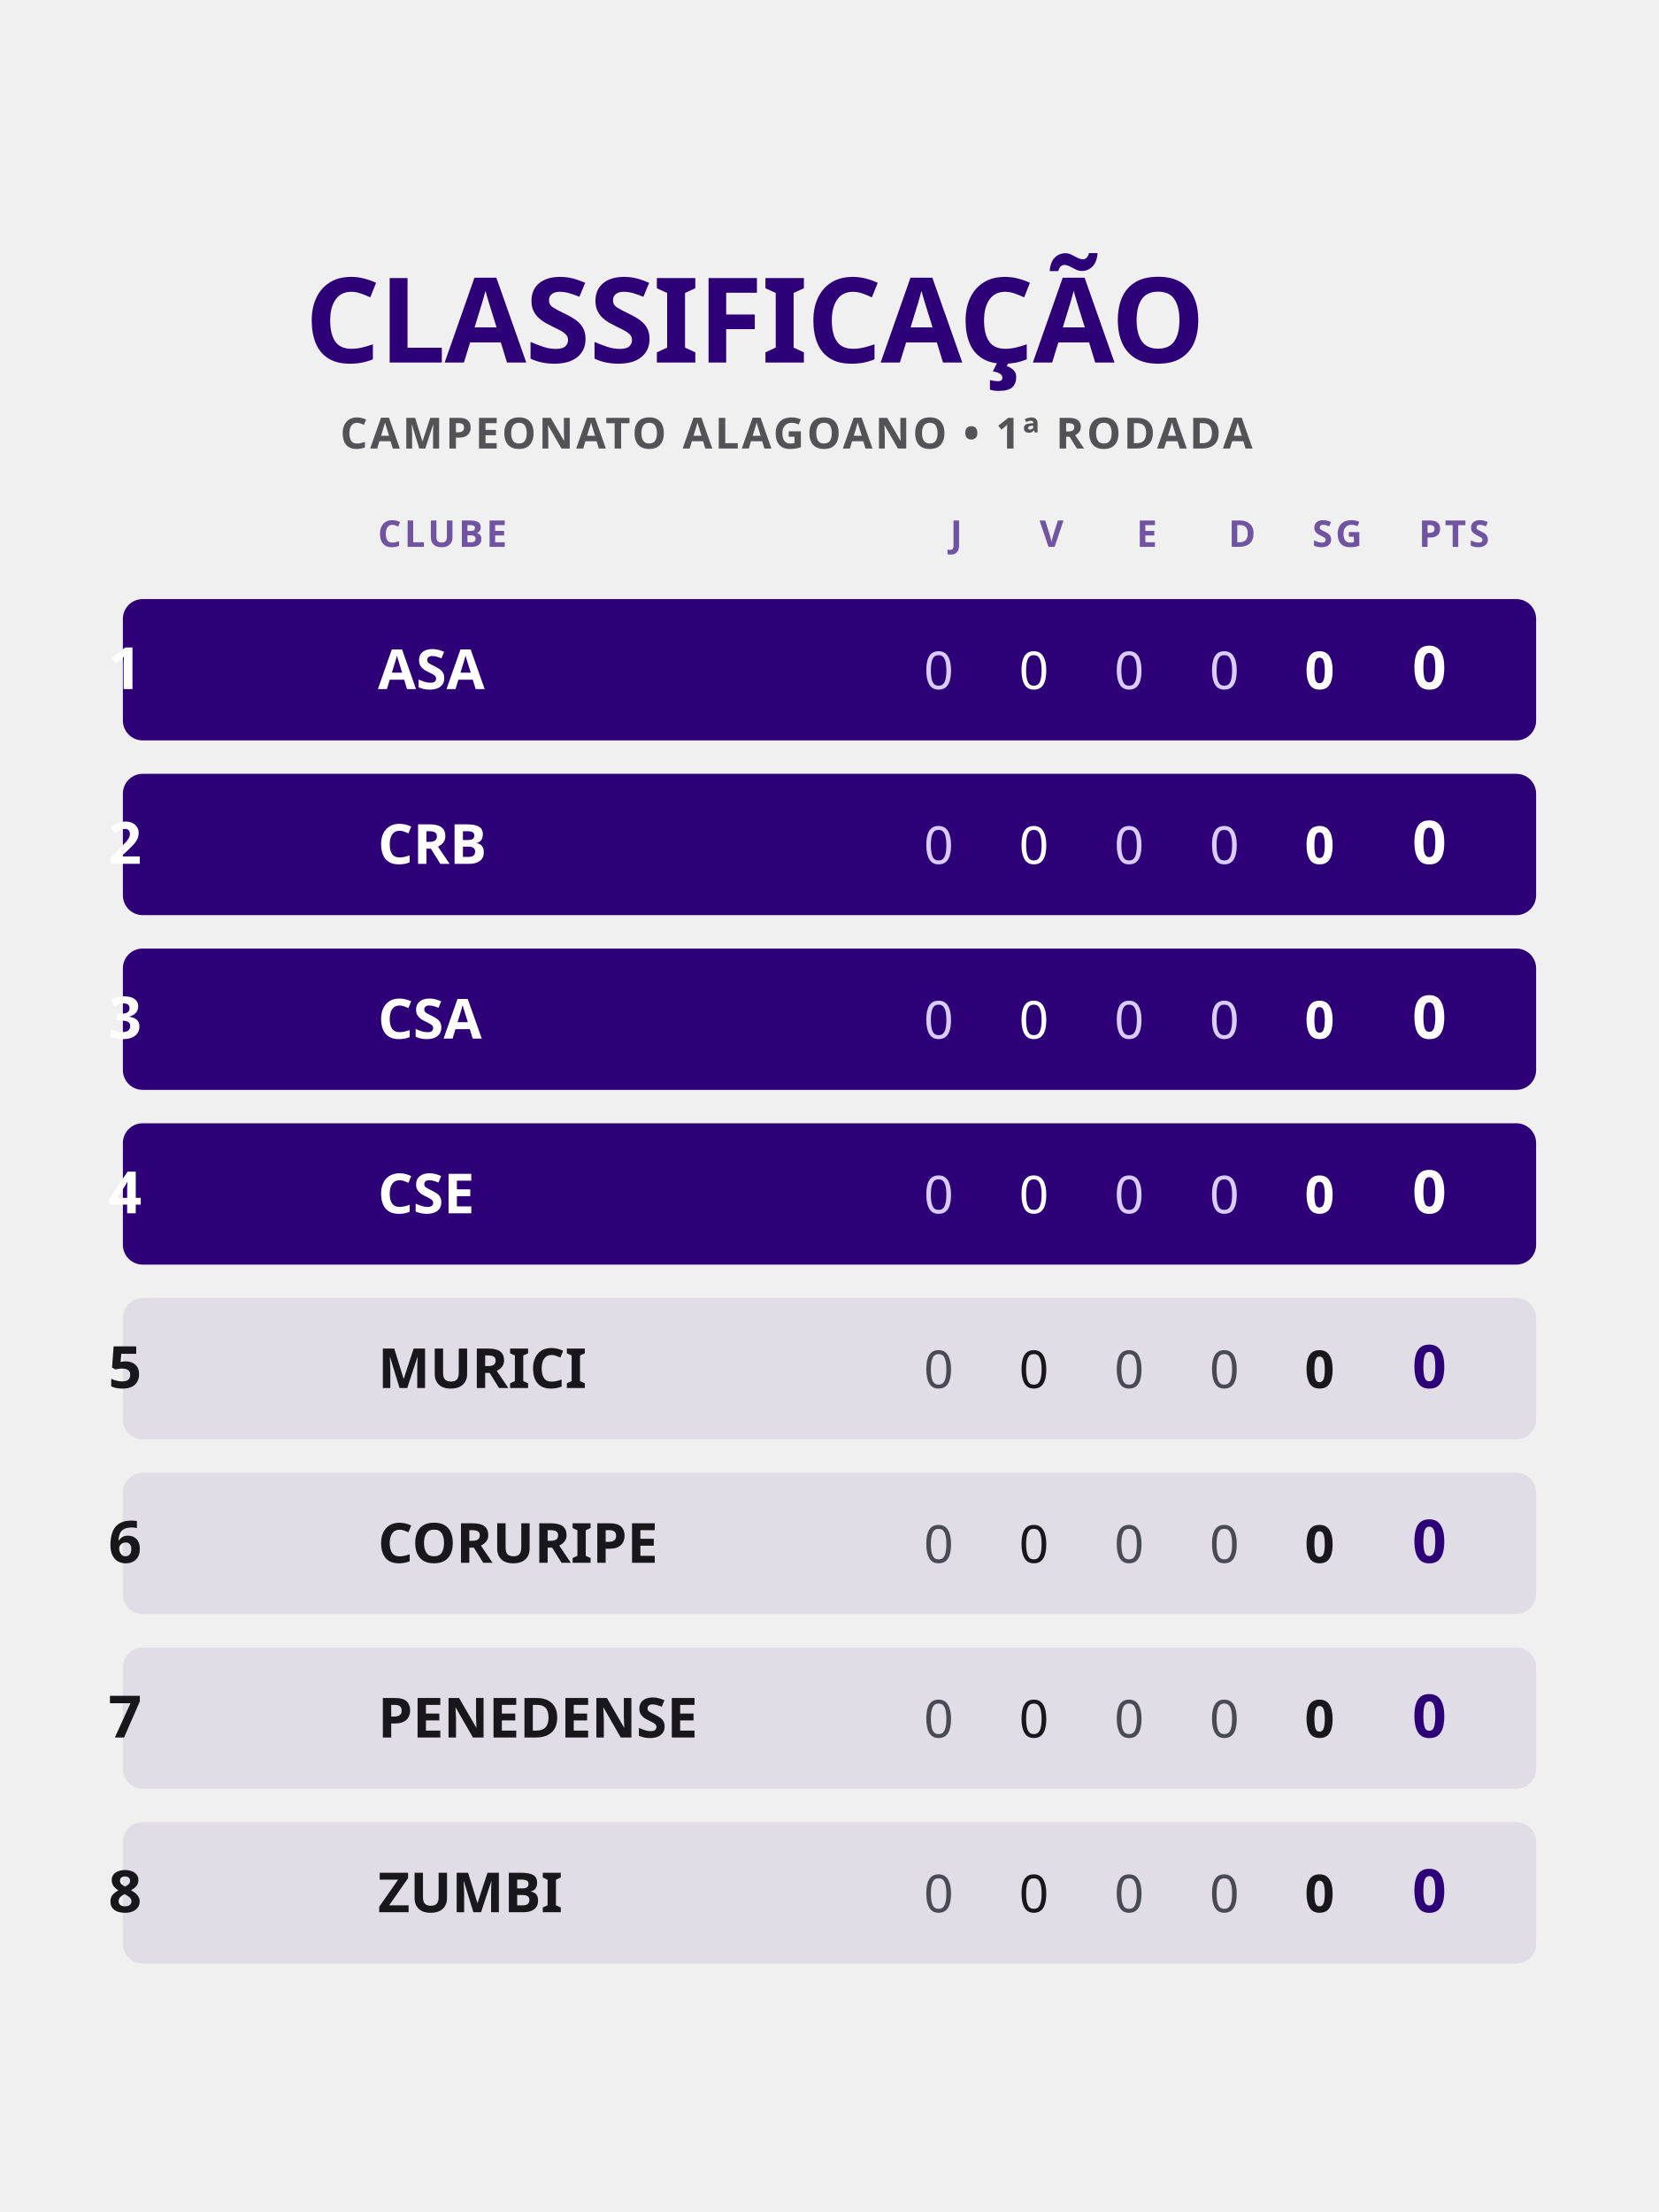
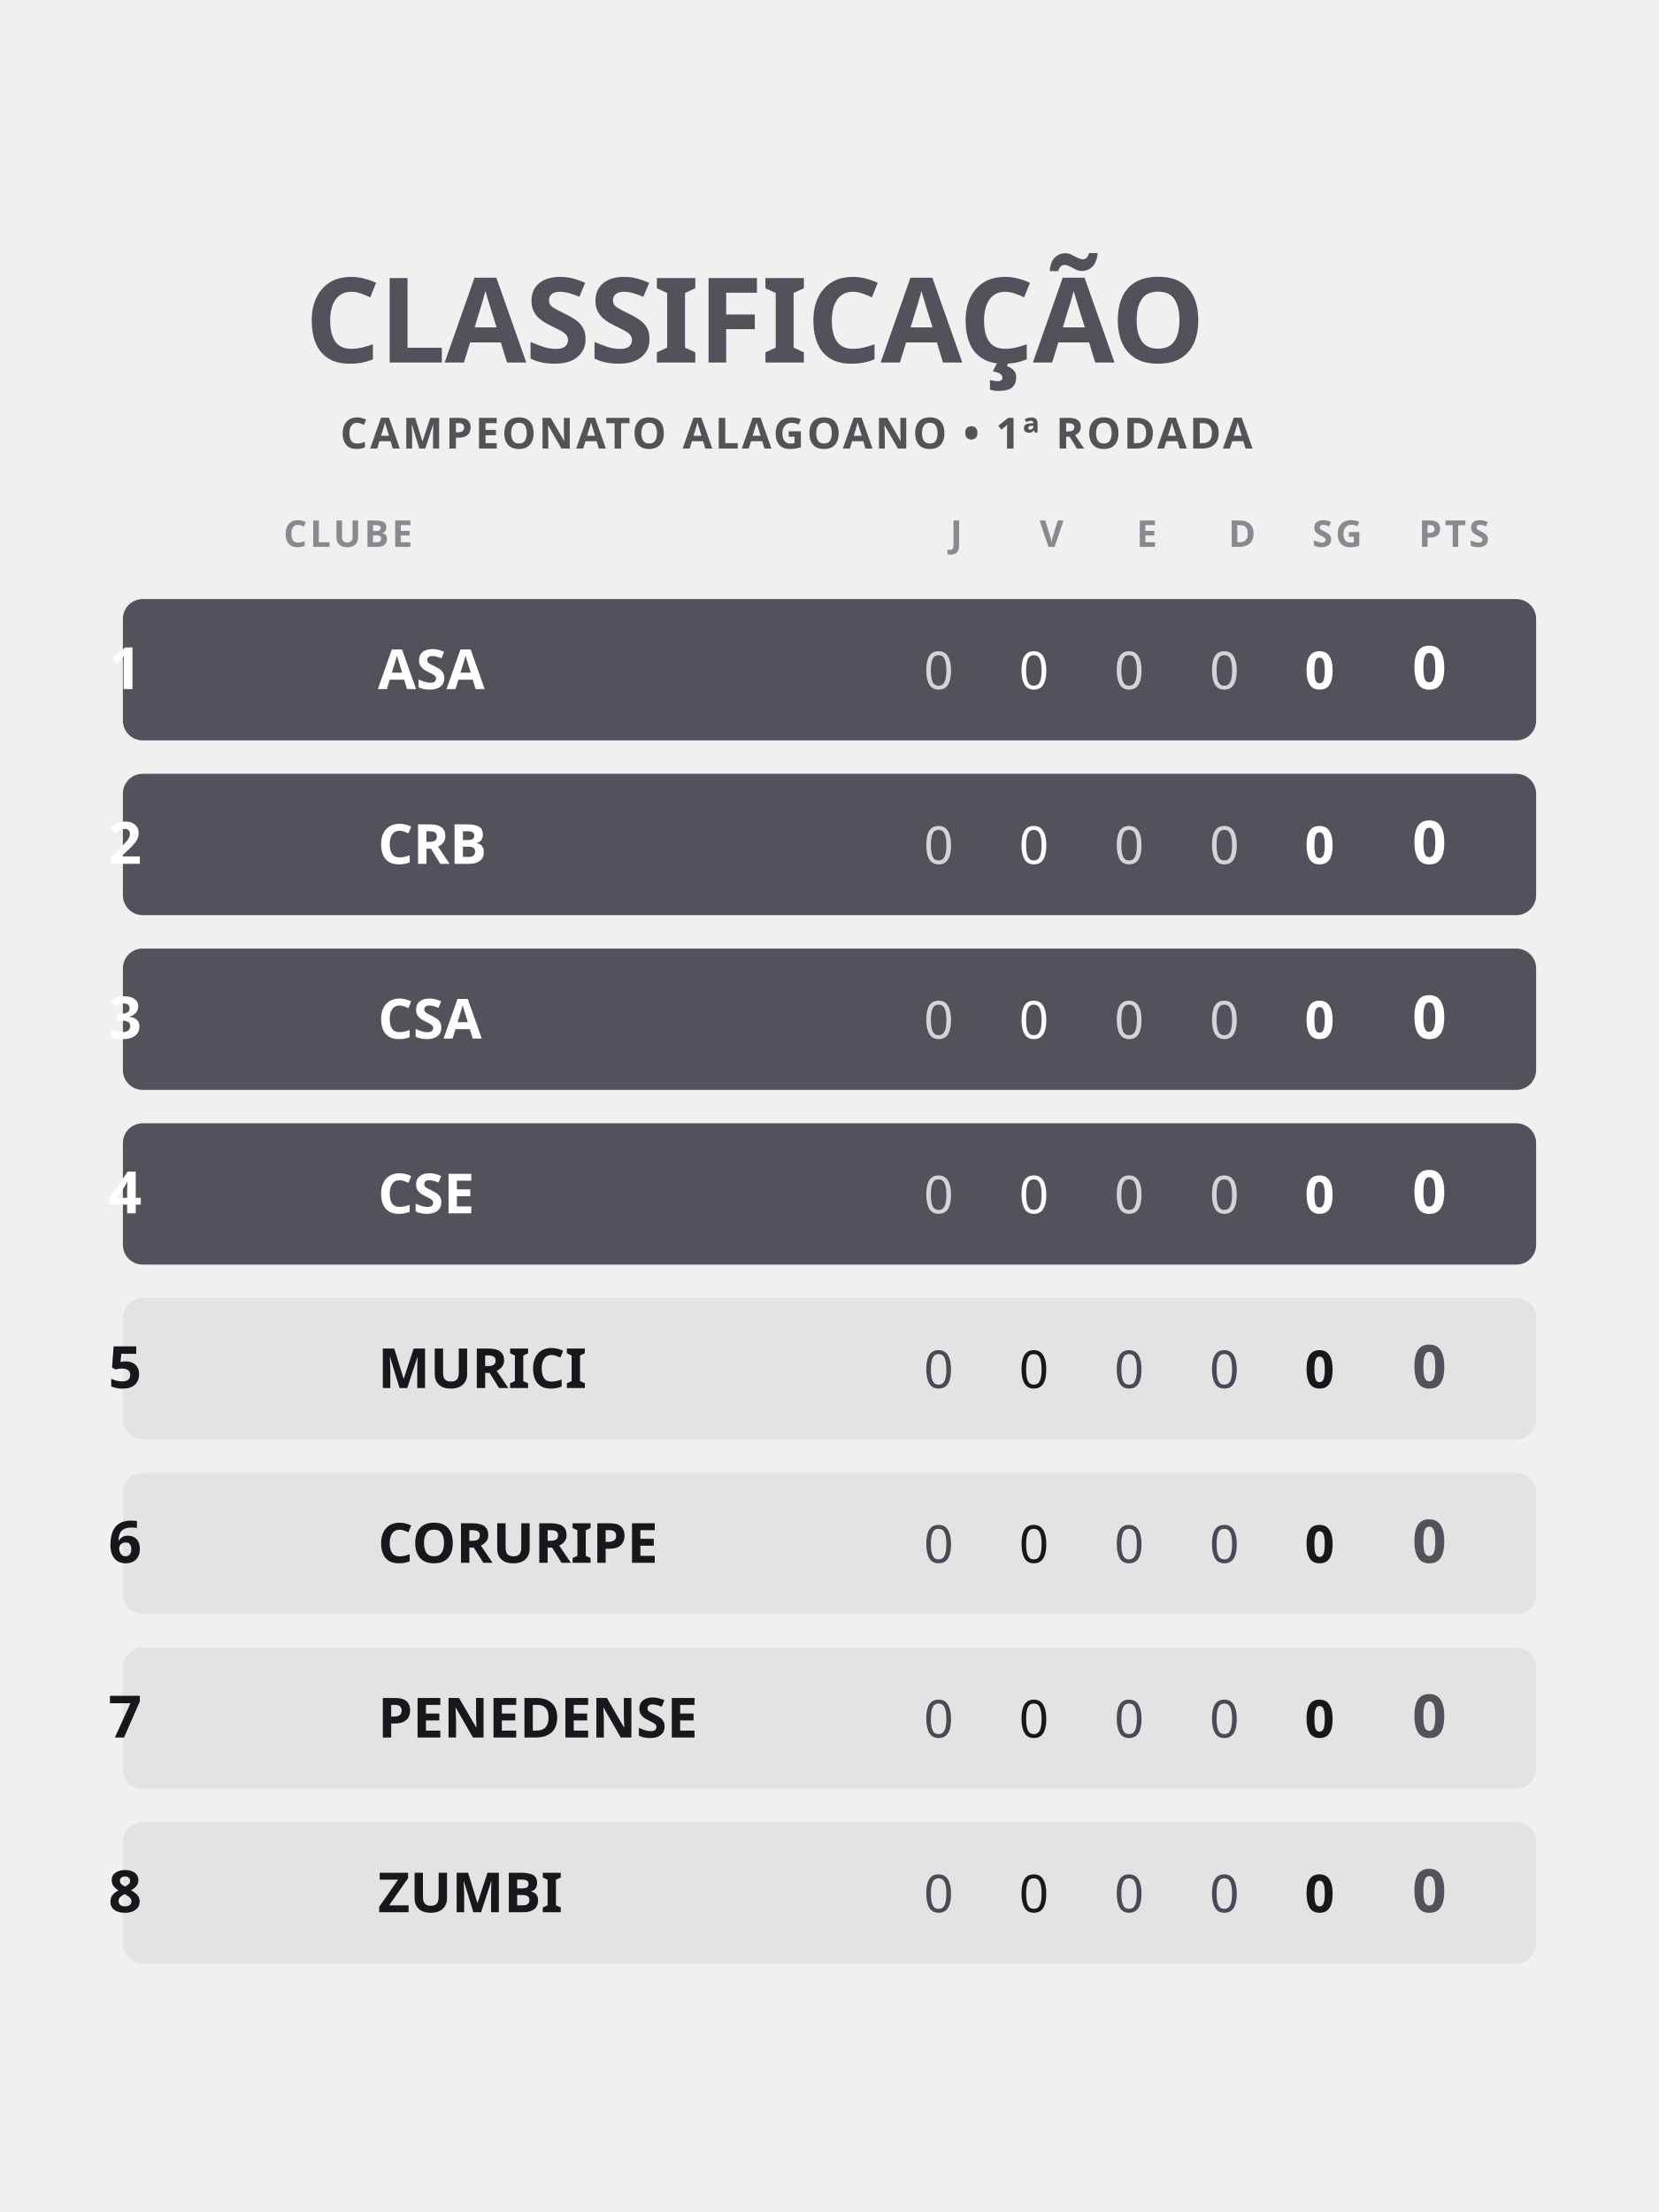
<svg xmlns="http://www.w3.org/2000/svg" width="1080" height="1440" viewBox="0 0 1080 1440" fill="none">
  <g id="classificacao_8_feed" clip-path="url(#clip_classificacao)">
    <rect id="img_background" width="1080" height="1440" fill="url(#pattern_background)" />
-     <text id="txt_titulo" fill="#2D0077" style="white-space: pre" xml:space="preserve" font-family="Prometo, Prompt" font-size="77" font-weight="900" letter-spacing="-0.01em" text-anchor="middle">
+     <text id="txt_titulo" fill="#52525B" style="white-space: pre" xml:space="preserve" font-family="Prometo, Prompt" font-size="77" font-weight="900" letter-spacing="-0.01em" text-anchor="middle">
      <tspan x="540" y="236">CLASSIFICAÇÃO</tspan>
    </text>
    <text id="txt_subtitulo" fill="#17171C" fill-opacity="0.72" style="white-space: pre" xml:space="preserve" font-family="Prompt" font-size="28" font-weight="600" letter-spacing="0.06em" text-anchor="middle">
      <tspan x="540" y="292">CAMPEONATO ALAGOANO • 1ª RODADA</tspan>
    </text>
-     <text id="txt_label_clube" fill="#2D0077" fill-opacity="0.65" style="white-space: pre" xml:space="preserve" font-family="Prompt" font-size="24" font-weight="700" letter-spacing="0.08em">
+     <text id="txt_label_clube" fill="#52525B" fill-opacity="0.65" style="white-space: pre" xml:space="preserve" font-family="Prompt" font-size="24" font-weight="700" letter-spacing="0.08em" text-anchor="middle">
      <tspan x="246" y="356">CLUBE</tspan>
    </text>
-     <text id="txt_label_j" fill="#2D0077" fill-opacity="0.65" style="white-space: pre" xml:space="preserve" font-family="Prompt" font-size="24" font-weight="700" letter-spacing="0.08em" text-anchor="middle">
+     <text id="txt_label_j" fill="#52525B" fill-opacity="0.65" style="white-space: pre" xml:space="preserve" font-family="Prompt" font-size="24" font-weight="700" letter-spacing="0.08em" text-anchor="middle">
      <tspan x="642" y="356">J</tspan>
    </text>
-     <text id="txt_label_v" fill="#2D0077" fill-opacity="0.65" style="white-space: pre" xml:space="preserve" font-family="Prompt" font-size="24" font-weight="700" letter-spacing="0.08em" text-anchor="middle">
+     <text id="txt_label_v" fill="#52525B" fill-opacity="0.65" style="white-space: pre" xml:space="preserve" font-family="Prompt" font-size="24" font-weight="700" letter-spacing="0.08em" text-anchor="middle">
      <tspan x="704" y="356">V</tspan>
    </text>
-     <text id="txt_label_e" fill="#2D0077" fill-opacity="0.65" style="white-space: pre" xml:space="preserve" font-family="Prompt" font-size="24" font-weight="700" letter-spacing="0.08em" text-anchor="middle">
+     <text id="txt_label_e" fill="#52525B" fill-opacity="0.65" style="white-space: pre" xml:space="preserve" font-family="Prompt" font-size="24" font-weight="700" letter-spacing="0.08em" text-anchor="middle">
      <tspan x="766" y="356">E</tspan>
    </text>
-     <text id="txt_label_d" fill="#2D0077" fill-opacity="0.65" style="white-space: pre" xml:space="preserve" font-family="Prompt" font-size="24" font-weight="700" letter-spacing="0.08em" text-anchor="middle">
+     <text id="txt_label_d" fill="#52525B" fill-opacity="0.65" style="white-space: pre" xml:space="preserve" font-family="Prompt" font-size="24" font-weight="700" letter-spacing="0.08em" text-anchor="middle">
      <tspan x="828" y="356">D</tspan>
    </text>
-     <text id="txt_label_sg" fill="#2D0077" fill-opacity="0.65" style="white-space: pre" xml:space="preserve" font-family="Prompt" font-size="24" font-weight="700" letter-spacing="0.08em" text-anchor="middle">
+     <text id="txt_label_sg" fill="#52525B" fill-opacity="0.65" style="white-space: pre" xml:space="preserve" font-family="Prompt" font-size="24" font-weight="700" letter-spacing="0.08em" text-anchor="middle">
      <tspan x="890" y="356">SG</tspan>
    </text>
-     <text id="txt_label_pts" fill="#2D0077" fill-opacity="0.65" style="white-space: pre" xml:space="preserve" font-family="Prompt" font-size="24" font-weight="700" letter-spacing="0.08em" text-anchor="middle">
+     <text id="txt_label_pts" fill="#52525B" fill-opacity="0.65" style="white-space: pre" xml:space="preserve" font-family="Prompt" font-size="24" font-weight="700" letter-spacing="0.08em" text-anchor="middle">
      <tspan x="966" y="356">PTS</tspan>
    </text>
    <g id="grp_pos_1">
-       <rect x="80" y="390.00" width="920" height="92.00" rx="12.9" fill="#2D0077" fill-opacity="1" />
+       <rect id="rect_pos_1" x="80" y="390.00" width="920" height="92.00" rx="12.9" fill="#52525B" fill-opacity="1" />
      <text id="txt_pos" fill="white" style="white-space: pre" xml:space="preserve" font-family="Prompt" font-size="38" font-weight="900" text-anchor="middle" letter-spacing="0em">
        <tspan x="116" y="448.60">1</tspan>
      </text>
      <rect id="img_escudo" x="146" y="397.00" width="78.00" height="78.00" fill="url(#pattern_escudo_1)" />
      <text id="txt_clube" fill="white" style="white-space: pre" xml:space="preserve" font-family="Prompt" font-size="36" font-weight="800" letter-spacing="0em">
        <tspan x="246" y="448.60">ASA</tspan>
      </text>
-       <text id="txt_j" fill="#D9CCFF" style="white-space: pre" xml:space="preserve" font-family="Prompt" font-size="34" font-weight="500" text-anchor="middle" letter-spacing="0em">
+       <text id="txt_j" fill="#D4D4D8" style="white-space: pre" xml:space="preserve" font-family="Prompt" font-size="34" font-weight="500" text-anchor="middle" letter-spacing="0em">
        <tspan x="642" y="448.60">0</tspan>
      </text>
      <text id="txt_v" fill="white" style="white-space: pre" xml:space="preserve" font-family="Prompt" font-size="34" font-weight="500" text-anchor="middle" letter-spacing="0em">
        <tspan x="704" y="448.60">0</tspan>
      </text>
-       <text id="txt_e" fill="#D9CCFF" style="white-space: pre" xml:space="preserve" font-family="Prompt" font-size="34" font-weight="500" text-anchor="middle" letter-spacing="0em">
+       <text id="txt_e" fill="#D4D4D8" style="white-space: pre" xml:space="preserve" font-family="Prompt" font-size="34" font-weight="500" text-anchor="middle" letter-spacing="0em">
        <tspan x="766" y="448.60">0</tspan>
      </text>
-       <text id="txt_d" fill="#D9CCFF" style="white-space: pre" xml:space="preserve" font-family="Prompt" font-size="34" font-weight="500" text-anchor="middle" letter-spacing="0em">
+       <text id="txt_d" fill="#D4D4D8" style="white-space: pre" xml:space="preserve" font-family="Prompt" font-size="34" font-weight="500" text-anchor="middle" letter-spacing="0em">
        <tspan x="828" y="448.60">0</tspan>
      </text>
      <text id="txt_sg" fill="white" style="white-space: pre" xml:space="preserve" font-family="Prompt" font-size="34" font-weight="600" text-anchor="middle" letter-spacing="0em">
        <tspan x="890" y="448.60">0</tspan>
      </text>
      <text id="txt_pts" fill="white" style="white-space: pre" xml:space="preserve" font-family="Prompt" font-size="39" font-weight="900" text-anchor="middle" letter-spacing="0em">
        <tspan x="966" y="448.60">0</tspan>
      </text>
    </g>
    <g id="grp_pos_2">
-       <rect x="80" y="503.75" width="920" height="92.00" rx="12.9" fill="#2D0077" fill-opacity="1" />
+       <rect id="rect_pos_2" x="80" y="503.75" width="920" height="92.00" rx="12.9" fill="#52525B" fill-opacity="1" />
      <text id="txt_pos_2" fill="white" style="white-space: pre" xml:space="preserve" font-family="Prompt" font-size="38" font-weight="900" text-anchor="middle" letter-spacing="0em">
        <tspan x="116" y="562.35">2</tspan>
      </text>
      <rect id="img_escudo_2" x="146" y="510.75" width="78.00" height="78.00" fill="url(#pattern_escudo_2)" />
      <text id="txt_clube_2" fill="white" style="white-space: pre" xml:space="preserve" font-family="Prompt" font-size="36" font-weight="800" letter-spacing="0em">
        <tspan x="246" y="562.35">CRB</tspan>
      </text>
-       <text id="txt_j_2" fill="#D9CCFF" style="white-space: pre" xml:space="preserve" font-family="Prompt" font-size="34" font-weight="500" text-anchor="middle" letter-spacing="0em">
+       <text id="txt_j_2" fill="#D4D4D8" style="white-space: pre" xml:space="preserve" font-family="Prompt" font-size="34" font-weight="500" text-anchor="middle" letter-spacing="0em">
        <tspan x="642" y="562.35">0</tspan>
      </text>
      <text id="txt_v_2" fill="white" style="white-space: pre" xml:space="preserve" font-family="Prompt" font-size="34" font-weight="500" text-anchor="middle" letter-spacing="0em">
        <tspan x="704" y="562.35">0</tspan>
      </text>
-       <text id="txt_e_2" fill="#D9CCFF" style="white-space: pre" xml:space="preserve" font-family="Prompt" font-size="34" font-weight="500" text-anchor="middle" letter-spacing="0em">
+       <text id="txt_e_2" fill="#D4D4D8" style="white-space: pre" xml:space="preserve" font-family="Prompt" font-size="34" font-weight="500" text-anchor="middle" letter-spacing="0em">
        <tspan x="766" y="562.35">0</tspan>
      </text>
-       <text id="txt_d_2" fill="#D9CCFF" style="white-space: pre" xml:space="preserve" font-family="Prompt" font-size="34" font-weight="500" text-anchor="middle" letter-spacing="0em">
+       <text id="txt_d_2" fill="#D4D4D8" style="white-space: pre" xml:space="preserve" font-family="Prompt" font-size="34" font-weight="500" text-anchor="middle" letter-spacing="0em">
        <tspan x="828" y="562.35">0</tspan>
      </text>
      <text id="txt_sg_2" fill="white" style="white-space: pre" xml:space="preserve" font-family="Prompt" font-size="34" font-weight="600" text-anchor="middle" letter-spacing="0em">
        <tspan x="890" y="562.35">0</tspan>
      </text>
      <text id="txt_pts_2" fill="white" style="white-space: pre" xml:space="preserve" font-family="Prompt" font-size="39" font-weight="900" text-anchor="middle" letter-spacing="0em">
        <tspan x="966" y="562.35">0</tspan>
      </text>
    </g>
    <g id="grp_pos_3">
-       <rect x="80" y="617.50" width="920" height="92.00" rx="12.9" fill="#2D0077" fill-opacity="1" />
+       <rect id="rect_pos_3" x="80" y="617.50" width="920" height="92.00" rx="12.9" fill="#52525B" fill-opacity="1" />
      <text id="txt_pos_3" fill="white" style="white-space: pre" xml:space="preserve" font-family="Prompt" font-size="38" font-weight="900" text-anchor="middle" letter-spacing="0em">
        <tspan x="116" y="676.10">3</tspan>
      </text>
      <rect id="img_escudo_3" x="146" y="624.50" width="78.00" height="78.00" fill="url(#pattern_escudo_3)" />
      <text id="txt_clube_3" fill="white" style="white-space: pre" xml:space="preserve" font-family="Prompt" font-size="36" font-weight="800" letter-spacing="0em">
        <tspan x="246" y="676.10">CSA</tspan>
      </text>
-       <text id="txt_j_3" fill="#D9CCFF" style="white-space: pre" xml:space="preserve" font-family="Prompt" font-size="34" font-weight="500" text-anchor="middle" letter-spacing="0em">
+       <text id="txt_j_3" fill="#D4D4D8" style="white-space: pre" xml:space="preserve" font-family="Prompt" font-size="34" font-weight="500" text-anchor="middle" letter-spacing="0em">
        <tspan x="642" y="676.10">0</tspan>
      </text>
      <text id="txt_v_3" fill="white" style="white-space: pre" xml:space="preserve" font-family="Prompt" font-size="34" font-weight="500" text-anchor="middle" letter-spacing="0em">
        <tspan x="704" y="676.10">0</tspan>
      </text>
-       <text id="txt_e_3" fill="#D9CCFF" style="white-space: pre" xml:space="preserve" font-family="Prompt" font-size="34" font-weight="500" text-anchor="middle" letter-spacing="0em">
+       <text id="txt_e_3" fill="#D4D4D8" style="white-space: pre" xml:space="preserve" font-family="Prompt" font-size="34" font-weight="500" text-anchor="middle" letter-spacing="0em">
        <tspan x="766" y="676.10">0</tspan>
      </text>
-       <text id="txt_d_3" fill="#D9CCFF" style="white-space: pre" xml:space="preserve" font-family="Prompt" font-size="34" font-weight="500" text-anchor="middle" letter-spacing="0em">
+       <text id="txt_d_3" fill="#D4D4D8" style="white-space: pre" xml:space="preserve" font-family="Prompt" font-size="34" font-weight="500" text-anchor="middle" letter-spacing="0em">
        <tspan x="828" y="676.10">0</tspan>
      </text>
      <text id="txt_sg_3" fill="white" style="white-space: pre" xml:space="preserve" font-family="Prompt" font-size="34" font-weight="600" text-anchor="middle" letter-spacing="0em">
        <tspan x="890" y="676.10">0</tspan>
      </text>
      <text id="txt_pts_3" fill="white" style="white-space: pre" xml:space="preserve" font-family="Prompt" font-size="39" font-weight="900" text-anchor="middle" letter-spacing="0em">
        <tspan x="966" y="676.10">0</tspan>
      </text>
    </g>
    <g id="grp_pos_4">
-       <rect x="80" y="731.25" width="920" height="92.00" rx="12.9" fill="#2D0077" fill-opacity="1" />
+       <rect id="rect_pos_4" x="80" y="731.25" width="920" height="92.00" rx="12.9" fill="#52525B" fill-opacity="1" />
      <text id="txt_pos_4" fill="white" style="white-space: pre" xml:space="preserve" font-family="Prompt" font-size="38" font-weight="900" text-anchor="middle" letter-spacing="0em">
        <tspan x="116" y="789.85">4</tspan>
      </text>
      <rect id="img_escudo_4" x="146" y="738.25" width="78.00" height="78.00" fill="url(#pattern_escudo_4)" />
      <text id="txt_clube_4" fill="white" style="white-space: pre" xml:space="preserve" font-family="Prompt" font-size="36" font-weight="800" letter-spacing="0em">
        <tspan x="246" y="789.85">CSE</tspan>
      </text>
-       <text id="txt_j_4" fill="#D9CCFF" style="white-space: pre" xml:space="preserve" font-family="Prompt" font-size="34" font-weight="500" text-anchor="middle" letter-spacing="0em">
+       <text id="txt_j_4" fill="#D4D4D8" style="white-space: pre" xml:space="preserve" font-family="Prompt" font-size="34" font-weight="500" text-anchor="middle" letter-spacing="0em">
        <tspan x="642" y="789.85">0</tspan>
      </text>
      <text id="txt_v_4" fill="white" style="white-space: pre" xml:space="preserve" font-family="Prompt" font-size="34" font-weight="500" text-anchor="middle" letter-spacing="0em">
        <tspan x="704" y="789.85">0</tspan>
      </text>
-       <text id="txt_e_4" fill="#D9CCFF" style="white-space: pre" xml:space="preserve" font-family="Prompt" font-size="34" font-weight="500" text-anchor="middle" letter-spacing="0em">
+       <text id="txt_e_4" fill="#D4D4D8" style="white-space: pre" xml:space="preserve" font-family="Prompt" font-size="34" font-weight="500" text-anchor="middle" letter-spacing="0em">
        <tspan x="766" y="789.85">0</tspan>
      </text>
-       <text id="txt_d_4" fill="#D9CCFF" style="white-space: pre" xml:space="preserve" font-family="Prompt" font-size="34" font-weight="500" text-anchor="middle" letter-spacing="0em">
+       <text id="txt_d_4" fill="#D4D4D8" style="white-space: pre" xml:space="preserve" font-family="Prompt" font-size="34" font-weight="500" text-anchor="middle" letter-spacing="0em">
        <tspan x="828" y="789.85">0</tspan>
      </text>
      <text id="txt_sg_4" fill="white" style="white-space: pre" xml:space="preserve" font-family="Prompt" font-size="34" font-weight="600" text-anchor="middle" letter-spacing="0em">
        <tspan x="890" y="789.85">0</tspan>
      </text>
      <text id="txt_pts_4" fill="white" style="white-space: pre" xml:space="preserve" font-family="Prompt" font-size="39" font-weight="900" text-anchor="middle" letter-spacing="0em">
        <tspan x="966" y="789.85">0</tspan>
      </text>
    </g>
    <g id="grp_pos_5">
-       <rect x="80" y="845.00" width="920" height="92.00" rx="12.9" fill="#2D0077" fill-opacity="0.08" />
+       <rect id="rect_pos_5" x="80" y="845.00" width="920" height="92.00" rx="12.9" fill="#52525B" fill-opacity="0.08" />
      <text id="txt_pos_5" fill="#17171C" style="white-space: pre" xml:space="preserve" font-family="Prompt" font-size="38" font-weight="900" text-anchor="middle" letter-spacing="0em">
        <tspan x="116" y="903.60">5</tspan>
      </text>
      <rect id="img_escudo_5" x="146" y="852.00" width="78.00" height="78.00" fill="url(#pattern_escudo_5)" />
      <text id="txt_clube_5" fill="#17171C" style="white-space: pre" xml:space="preserve" font-family="Prompt" font-size="36" font-weight="800" letter-spacing="0em">
        <tspan x="246" y="903.60">MURICI</tspan>
      </text>
      <text id="txt_j_5" fill="#4A4A55" style="white-space: pre" xml:space="preserve" font-family="Prompt" font-size="34" font-weight="500" text-anchor="middle" letter-spacing="0em">
        <tspan x="642" y="903.60">0</tspan>
      </text>
      <text id="txt_v_5" fill="#17171C" style="white-space: pre" xml:space="preserve" font-family="Prompt" font-size="34" font-weight="500" text-anchor="middle" letter-spacing="0em">
        <tspan x="704" y="903.60">0</tspan>
      </text>
      <text id="txt_e_5" fill="#4A4A55" style="white-space: pre" xml:space="preserve" font-family="Prompt" font-size="34" font-weight="500" text-anchor="middle" letter-spacing="0em">
        <tspan x="766" y="903.60">0</tspan>
      </text>
      <text id="txt_d_5" fill="#4A4A55" style="white-space: pre" xml:space="preserve" font-family="Prompt" font-size="34" font-weight="500" text-anchor="middle" letter-spacing="0em">
        <tspan x="828" y="903.60">0</tspan>
      </text>
      <text id="txt_sg_5" fill="#17171C" style="white-space: pre" xml:space="preserve" font-family="Prompt" font-size="34" font-weight="600" text-anchor="middle" letter-spacing="0em">
        <tspan x="890" y="903.60">0</tspan>
      </text>
-       <text id="txt_pts_5" fill="#2D0077" style="white-space: pre" xml:space="preserve" font-family="Prompt" font-size="39" font-weight="900" text-anchor="middle" letter-spacing="0em">
+       <text id="txt_pts_5" fill="#52525B" style="white-space: pre" xml:space="preserve" font-family="Prompt" font-size="39" font-weight="900" text-anchor="middle" letter-spacing="0em">
        <tspan x="966" y="903.60">0</tspan>
      </text>
    </g>
    <g id="grp_pos_6">
-       <rect x="80" y="958.75" width="920" height="92.00" rx="12.9" fill="#2D0077" fill-opacity="0.08" />
+       <rect id="rect_pos_6" x="80" y="958.75" width="920" height="92.00" rx="12.9" fill="#52525B" fill-opacity="0.08" />
      <text id="txt_pos_6" fill="#17171C" style="white-space: pre" xml:space="preserve" font-family="Prompt" font-size="38" font-weight="900" text-anchor="middle" letter-spacing="0em">
        <tspan x="116" y="1017.35">6</tspan>
      </text>
      <rect id="img_escudo_6" x="146" y="965.75" width="78.00" height="78.00" fill="url(#pattern_escudo_6)" />
      <text id="txt_clube_6" fill="#17171C" style="white-space: pre" xml:space="preserve" font-family="Prompt" font-size="36" font-weight="800" letter-spacing="0em">
        <tspan x="246" y="1017.35">CORURIPE</tspan>
      </text>
      <text id="txt_j_6" fill="#4A4A55" style="white-space: pre" xml:space="preserve" font-family="Prompt" font-size="34" font-weight="500" text-anchor="middle" letter-spacing="0em">
        <tspan x="642" y="1017.35">0</tspan>
      </text>
      <text id="txt_v_6" fill="#17171C" style="white-space: pre" xml:space="preserve" font-family="Prompt" font-size="34" font-weight="500" text-anchor="middle" letter-spacing="0em">
        <tspan x="704" y="1017.35">0</tspan>
      </text>
      <text id="txt_e_6" fill="#4A4A55" style="white-space: pre" xml:space="preserve" font-family="Prompt" font-size="34" font-weight="500" text-anchor="middle" letter-spacing="0em">
        <tspan x="766" y="1017.35">0</tspan>
      </text>
      <text id="txt_d_6" fill="#4A4A55" style="white-space: pre" xml:space="preserve" font-family="Prompt" font-size="34" font-weight="500" text-anchor="middle" letter-spacing="0em">
        <tspan x="828" y="1017.35">0</tspan>
      </text>
      <text id="txt_sg_6" fill="#17171C" style="white-space: pre" xml:space="preserve" font-family="Prompt" font-size="34" font-weight="600" text-anchor="middle" letter-spacing="0em">
        <tspan x="890" y="1017.35">0</tspan>
      </text>
-       <text id="txt_pts_6" fill="#2D0077" style="white-space: pre" xml:space="preserve" font-family="Prompt" font-size="39" font-weight="900" text-anchor="middle" letter-spacing="0em">
+       <text id="txt_pts_6" fill="#52525B" style="white-space: pre" xml:space="preserve" font-family="Prompt" font-size="39" font-weight="900" text-anchor="middle" letter-spacing="0em">
        <tspan x="966" y="1017.35">0</tspan>
      </text>
    </g>
    <g id="grp_pos_7">
-       <rect x="80" y="1072.50" width="920" height="92.00" rx="12.9" fill="#2D0077" fill-opacity="0.08" />
+       <rect id="rect_pos_7" x="80" y="1072.50" width="920" height="92.00" rx="12.9" fill="#52525B" fill-opacity="0.08" />
      <text id="txt_pos_7" fill="#17171C" style="white-space: pre" xml:space="preserve" font-family="Prompt" font-size="38" font-weight="900" text-anchor="middle" letter-spacing="0em">
        <tspan x="116" y="1131.10">7</tspan>
      </text>
      <rect id="img_escudo_7" x="146" y="1079.50" width="78.00" height="78.00" fill="url(#pattern_escudo_7)" />
      <text id="txt_clube_7" fill="#17171C" style="white-space: pre" xml:space="preserve" font-family="Prompt" font-size="36" font-weight="800" letter-spacing="0em">
        <tspan x="246" y="1131.10">PENEDENSE</tspan>
      </text>
      <text id="txt_j_7" fill="#4A4A55" style="white-space: pre" xml:space="preserve" font-family="Prompt" font-size="34" font-weight="500" text-anchor="middle" letter-spacing="0em">
        <tspan x="642" y="1131.10">0</tspan>
      </text>
      <text id="txt_v_7" fill="#17171C" style="white-space: pre" xml:space="preserve" font-family="Prompt" font-size="34" font-weight="500" text-anchor="middle" letter-spacing="0em">
        <tspan x="704" y="1131.10">0</tspan>
      </text>
      <text id="txt_e_7" fill="#4A4A55" style="white-space: pre" xml:space="preserve" font-family="Prompt" font-size="34" font-weight="500" text-anchor="middle" letter-spacing="0em">
        <tspan x="766" y="1131.10">0</tspan>
      </text>
      <text id="txt_d_7" fill="#4A4A55" style="white-space: pre" xml:space="preserve" font-family="Prompt" font-size="34" font-weight="500" text-anchor="middle" letter-spacing="0em">
        <tspan x="828" y="1131.10">0</tspan>
      </text>
      <text id="txt_sg_7" fill="#17171C" style="white-space: pre" xml:space="preserve" font-family="Prompt" font-size="34" font-weight="600" text-anchor="middle" letter-spacing="0em">
        <tspan x="890" y="1131.10">0</tspan>
      </text>
-       <text id="txt_pts_7" fill="#2D0077" style="white-space: pre" xml:space="preserve" font-family="Prompt" font-size="39" font-weight="900" text-anchor="middle" letter-spacing="0em">
+       <text id="txt_pts_7" fill="#52525B" style="white-space: pre" xml:space="preserve" font-family="Prompt" font-size="39" font-weight="900" text-anchor="middle" letter-spacing="0em">
        <tspan x="966" y="1131.10">0</tspan>
      </text>
    </g>
    <g id="grp_pos_8">
-       <rect x="80" y="1186.25" width="920" height="92.00" rx="12.9" fill="#2D0077" fill-opacity="0.08" />
+       <rect id="rect_pos_8" x="80" y="1186.25" width="920" height="92.00" rx="12.9" fill="#52525B" fill-opacity="0.08" />
      <text id="txt_pos_8" fill="#17171C" style="white-space: pre" xml:space="preserve" font-family="Prompt" font-size="38" font-weight="900" text-anchor="middle" letter-spacing="0em">
        <tspan x="116" y="1244.85">8</tspan>
      </text>
      <rect id="img_escudo_8" x="146" y="1193.25" width="78.00" height="78.00" fill="url(#pattern_escudo_8)" />
      <text id="txt_clube_8" fill="#17171C" style="white-space: pre" xml:space="preserve" font-family="Prompt" font-size="36" font-weight="800" letter-spacing="0em">
        <tspan x="246" y="1244.85">ZUMBI</tspan>
      </text>
      <text id="txt_j_8" fill="#4A4A55" style="white-space: pre" xml:space="preserve" font-family="Prompt" font-size="34" font-weight="500" text-anchor="middle" letter-spacing="0em">
        <tspan x="642" y="1244.85">0</tspan>
      </text>
      <text id="txt_v_8" fill="#17171C" style="white-space: pre" xml:space="preserve" font-family="Prompt" font-size="34" font-weight="500" text-anchor="middle" letter-spacing="0em">
        <tspan x="704" y="1244.85">0</tspan>
      </text>
      <text id="txt_e_8" fill="#4A4A55" style="white-space: pre" xml:space="preserve" font-family="Prompt" font-size="34" font-weight="500" text-anchor="middle" letter-spacing="0em">
        <tspan x="766" y="1244.85">0</tspan>
      </text>
      <text id="txt_d_8" fill="#4A4A55" style="white-space: pre" xml:space="preserve" font-family="Prompt" font-size="34" font-weight="500" text-anchor="middle" letter-spacing="0em">
        <tspan x="828" y="1244.85">0</tspan>
      </text>
      <text id="txt_sg_8" fill="#17171C" style="white-space: pre" xml:space="preserve" font-family="Prompt" font-size="34" font-weight="600" text-anchor="middle" letter-spacing="0em">
        <tspan x="890" y="1244.85">0</tspan>
      </text>
-       <text id="txt_pts_8" fill="#2D0077" style="white-space: pre" xml:space="preserve" font-family="Prompt" font-size="39" font-weight="900" text-anchor="middle" letter-spacing="0em">
+       <text id="txt_pts_8" fill="#52525B" style="white-space: pre" xml:space="preserve" font-family="Prompt" font-size="39" font-weight="900" text-anchor="middle" letter-spacing="0em">
        <tspan x="966" y="1244.85">0</tspan>
      </text>
    </g>
  </g>
  <defs>
    <pattern id="pattern_background" patternContentUnits="objectBoundingBox" width="1" height="1">
      <image id="image_background" width="1080" height="1440" transform="scale(0.00092593 0.00069444)" preserveAspectRatio="none" />
    </pattern>
    <pattern id="pattern_escudo_1" patternContentUnits="objectBoundingBox" width="1" height="1">
      <image id="image_escudo_1" width="500" height="500" transform="scale(0.002)" preserveAspectRatio="none" />
    </pattern>
    <pattern id="pattern_escudo_2" patternContentUnits="objectBoundingBox" width="1" height="1">
      <image id="image_escudo_2" width="500" height="500" transform="scale(0.002)" preserveAspectRatio="none" />
    </pattern>
    <pattern id="pattern_escudo_3" patternContentUnits="objectBoundingBox" width="1" height="1">
      <image id="image_escudo_3" width="500" height="500" transform="scale(0.002)" preserveAspectRatio="none" />
    </pattern>
    <pattern id="pattern_escudo_4" patternContentUnits="objectBoundingBox" width="1" height="1">
      <image id="image_escudo_4" width="500" height="500" transform="scale(0.002)" preserveAspectRatio="none" />
    </pattern>
    <pattern id="pattern_escudo_5" patternContentUnits="objectBoundingBox" width="1" height="1">
      <image id="image_escudo_5" width="500" height="500" transform="scale(0.002)" preserveAspectRatio="none" />
    </pattern>
    <pattern id="pattern_escudo_6" patternContentUnits="objectBoundingBox" width="1" height="1">
      <image id="image_escudo_6" width="500" height="500" transform="scale(0.002)" preserveAspectRatio="none" />
    </pattern>
    <pattern id="pattern_escudo_7" patternContentUnits="objectBoundingBox" width="1" height="1">
      <image id="image_escudo_7" width="500" height="500" transform="scale(0.002)" preserveAspectRatio="none" />
    </pattern>
    <pattern id="pattern_escudo_8" patternContentUnits="objectBoundingBox" width="1" height="1">
      <image id="image_escudo_8" width="500" height="500" transform="scale(0.002)" preserveAspectRatio="none" />
    </pattern>
    <clipPath id="clip_classificacao">
      <rect width="1080" height="1440" fill="white" />
    </clipPath>
  </defs>
</svg>
